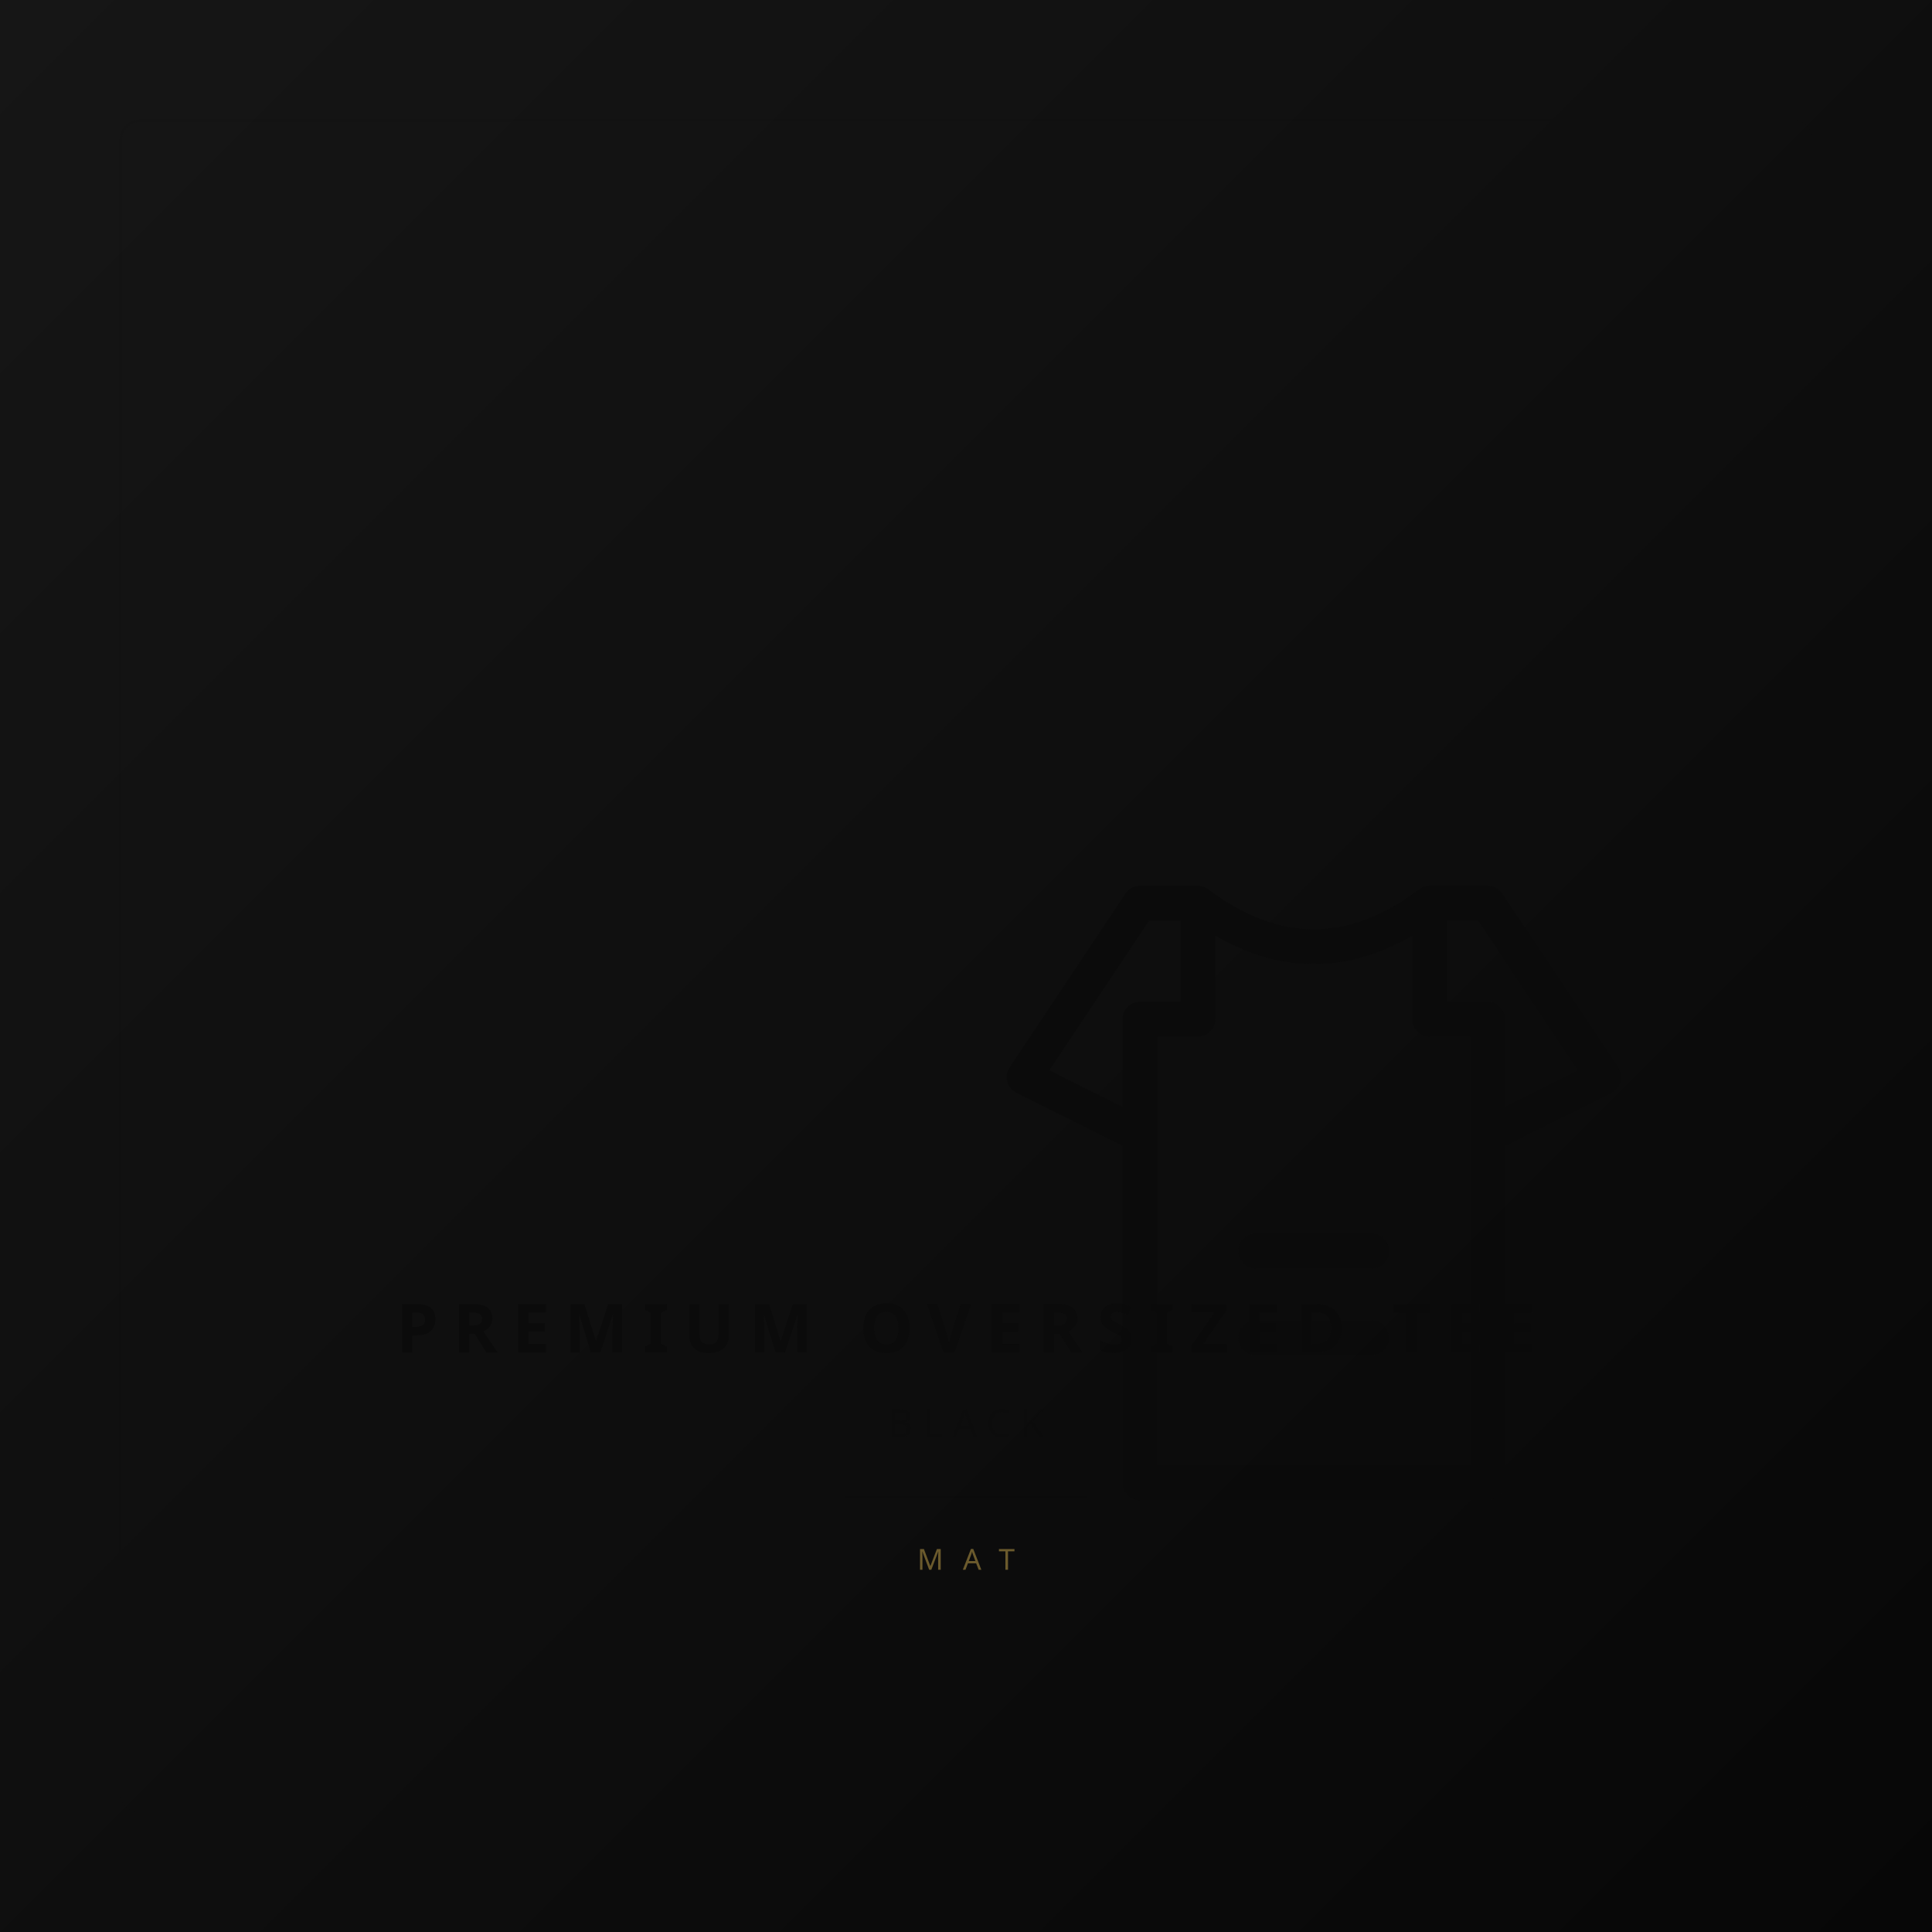
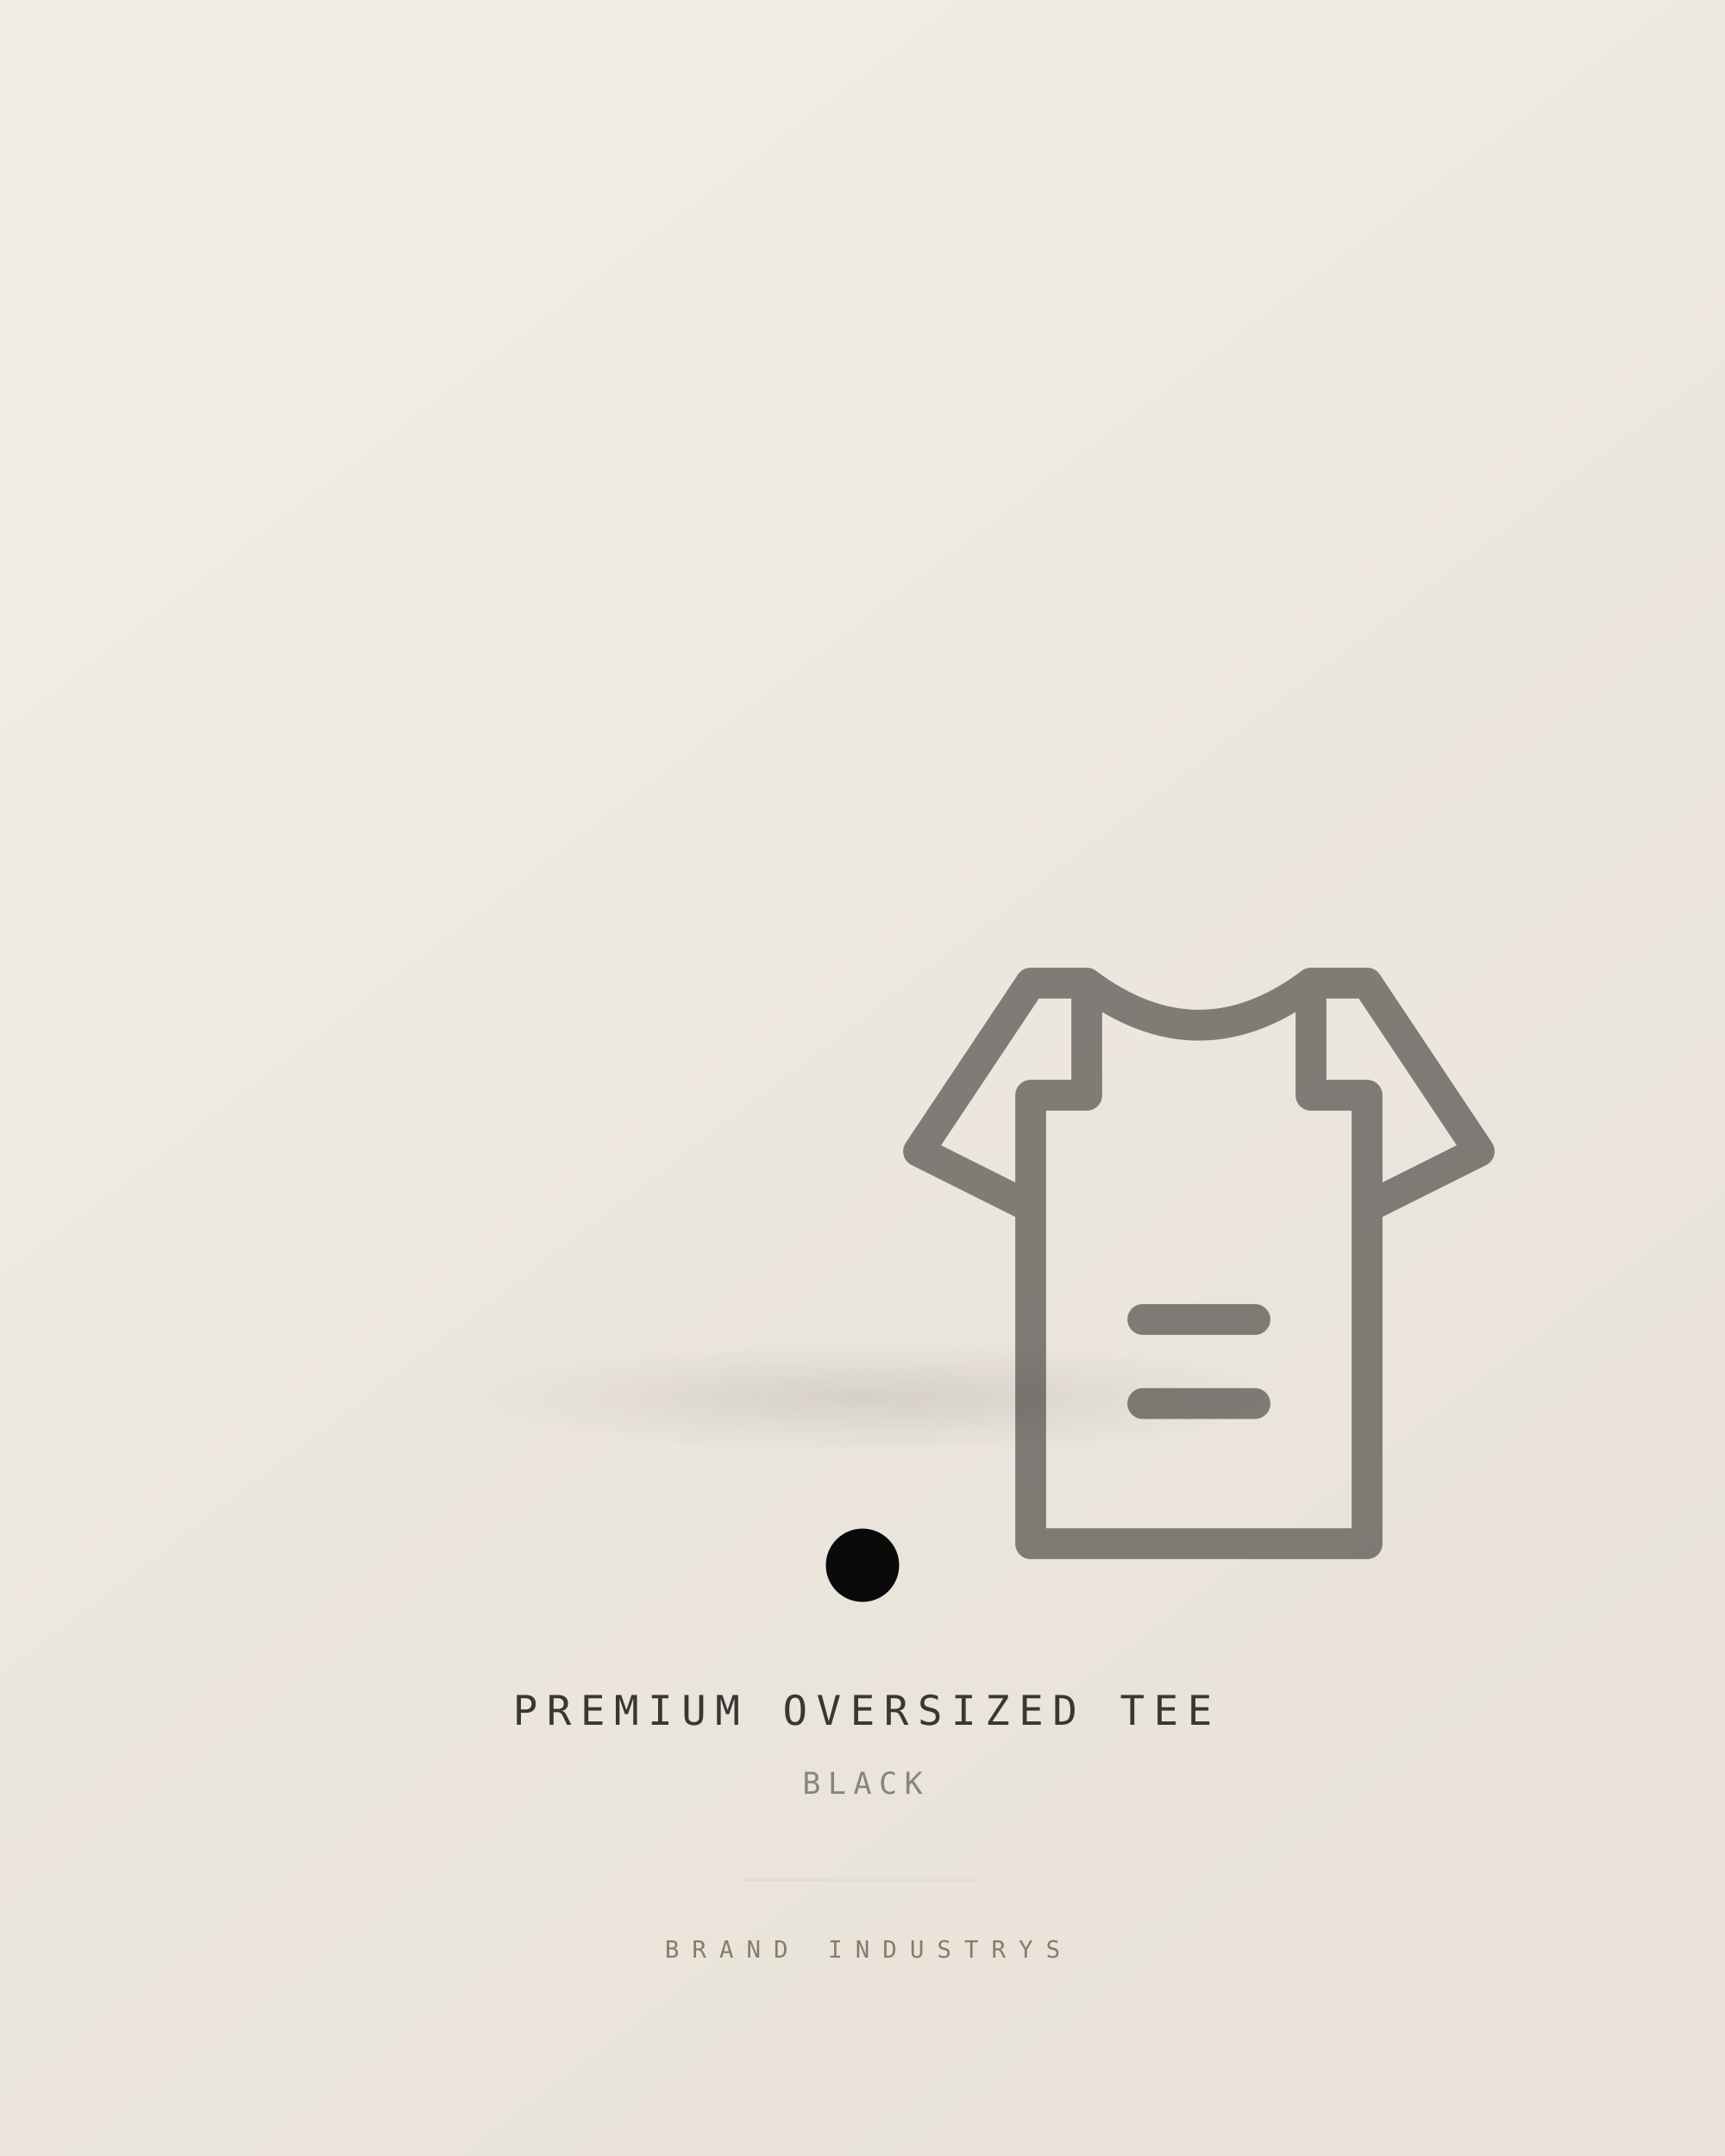
- <svg xmlns="http://www.w3.org/2000/svg" width="800" height="800" viewBox="0 0 800 800">
+ <svg xmlns="http://www.w3.org/2000/svg" width="800" height="1000" viewBox="0 0 800 1000">
  <defs>
-     <linearGradient id="bg" x1="0" y1="0" x2="1" y2="1">
-       <stop offset="0%" stop-color="rgb(22,22,22)" />
-       <stop offset="100%" stop-color="rgb(7,7,7)" />
+     <linearGradient id="bg" x1="0" y1="0" x2="0.6" y2="1">
+       <stop offset="0%" stop-color="#f2eee7" />
+       <stop offset="100%" stop-color="#e8e2d8" />
    </linearGradient>
-     <linearGradient id="accent" x1="0" y1="0" x2="0" y2="1">
-       <stop offset="0%" stop-color="#0a0a0a" stop-opacity="0.9" />
-       <stop offset="100%" stop-color="#0a0a0a" stop-opacity="0.6" />
-     </linearGradient>
+     <radialGradient id="pool" cx="0.5" cy="0.5" r="0.5">
+       <stop offset="0%" stop-color="#14110e" stop-opacity="0.10" />
+       <stop offset="100%" stop-color="#14110e" stop-opacity="0" />
+     </radialGradient>
  </defs>
-   <rect width="800" height="800" fill="url(#bg)" />
-   <rect x="50" y="50" width="700" height="700" rx="8" fill="none" stroke="#0a0a0a" stroke-opacity="0.1" stroke-width="1" />
-   <g transform="translate(400,350) scale(12)" stroke="#0a0a0a" stroke-width="1.2" stroke-linecap="round" stroke-linejoin="round" fill="none" opacity="0.7">
+   <rect width="800" height="1000" fill="url(#bg)" />
+   <ellipse cx="400" cy="648" rx="190" ry="26" fill="url(#pool)" />
+   <g transform="translate(400,430) scale(13)" stroke="#14110e" stroke-opacity="0.5" stroke-width="1.1" stroke-linecap="round" stroke-linejoin="round" fill="none">
    <path d="M8 2 L6 2 L2 8 L6 10 L6 6 L8 6 L8 2 M16 2 L18 2 L22 8 L18 10 L18 6 L16 6 L16 2 M8 2 Q12 5 16 2 M6 10 L6 22 L18 22 L18 10 M10 14 L14 14 M10 17 L14 17" />
  </g>
-   <text x="400" y="560" text-anchor="middle" font-family="system-ui,sans-serif" font-size="28" font-weight="600" letter-spacing="6" fill="#0a0a0a" opacity="0.8">PREMIUM OVERSIZED TEE</text>
-   <text x="400" y="595" text-anchor="middle" font-family="system-ui,sans-serif" font-size="16" letter-spacing="4" fill="#0a0a0a" opacity="0.4">BLACK</text>
-   <line x1="350" y1="620" x2="450" y2="620" stroke="#0a0a0a" stroke-opacity="0.15" stroke-width="1" />
-   <text x="400" y="650" text-anchor="middle" font-family="system-ui,sans-serif" font-size="12" letter-spacing="8" fill="#c9a84c" opacity="0.5">MAT</text>
+   <circle cx="400" cy="726" r="17" fill="#0a0a0a" stroke="none" stroke-width="1" />
+   <text x="400" y="800" text-anchor="middle" font-family="ui-monospace,SFMono-Regular,monospace" font-size="19" letter-spacing="4.2" fill="#14110e" fill-opacity="0.82">PREMIUM OVERSIZED TEE</text>
+   <text x="400" y="832" text-anchor="middle" font-family="ui-monospace,SFMono-Regular,monospace" font-size="14" letter-spacing="3.4" fill="#14110e" fill-opacity="0.45">BLACK</text>
+   <line x1="345" y1="872" x2="455" y2="872" stroke="#e2dcd2" stroke-width="1" />
+   <text x="400" y="908" text-anchor="middle" font-family="ui-monospace,SFMono-Regular,monospace" font-size="11" letter-spacing="6" fill="#8a7b68">BRAND INDUSTRYS</text>
</svg>
